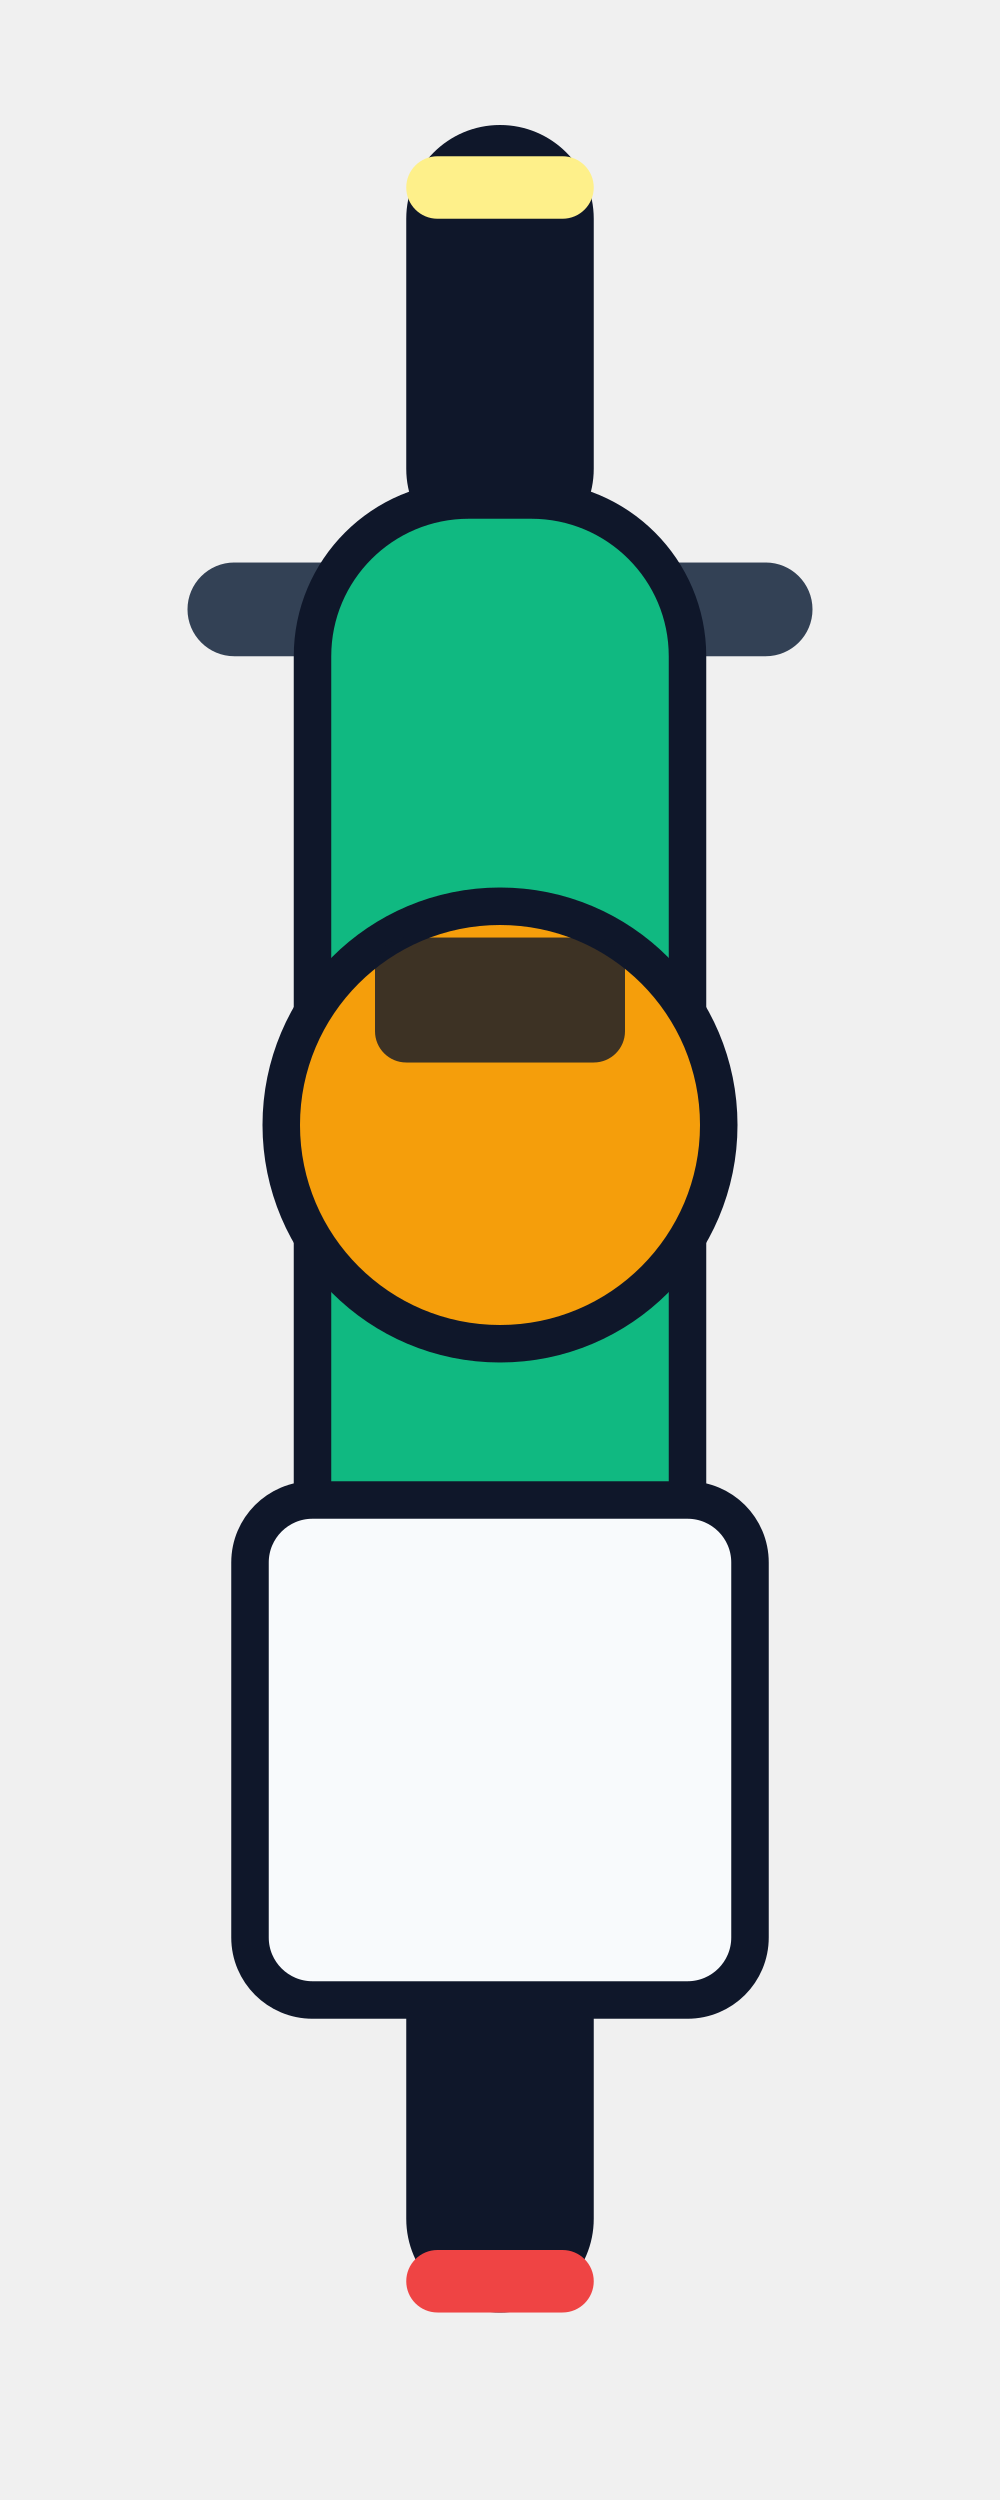
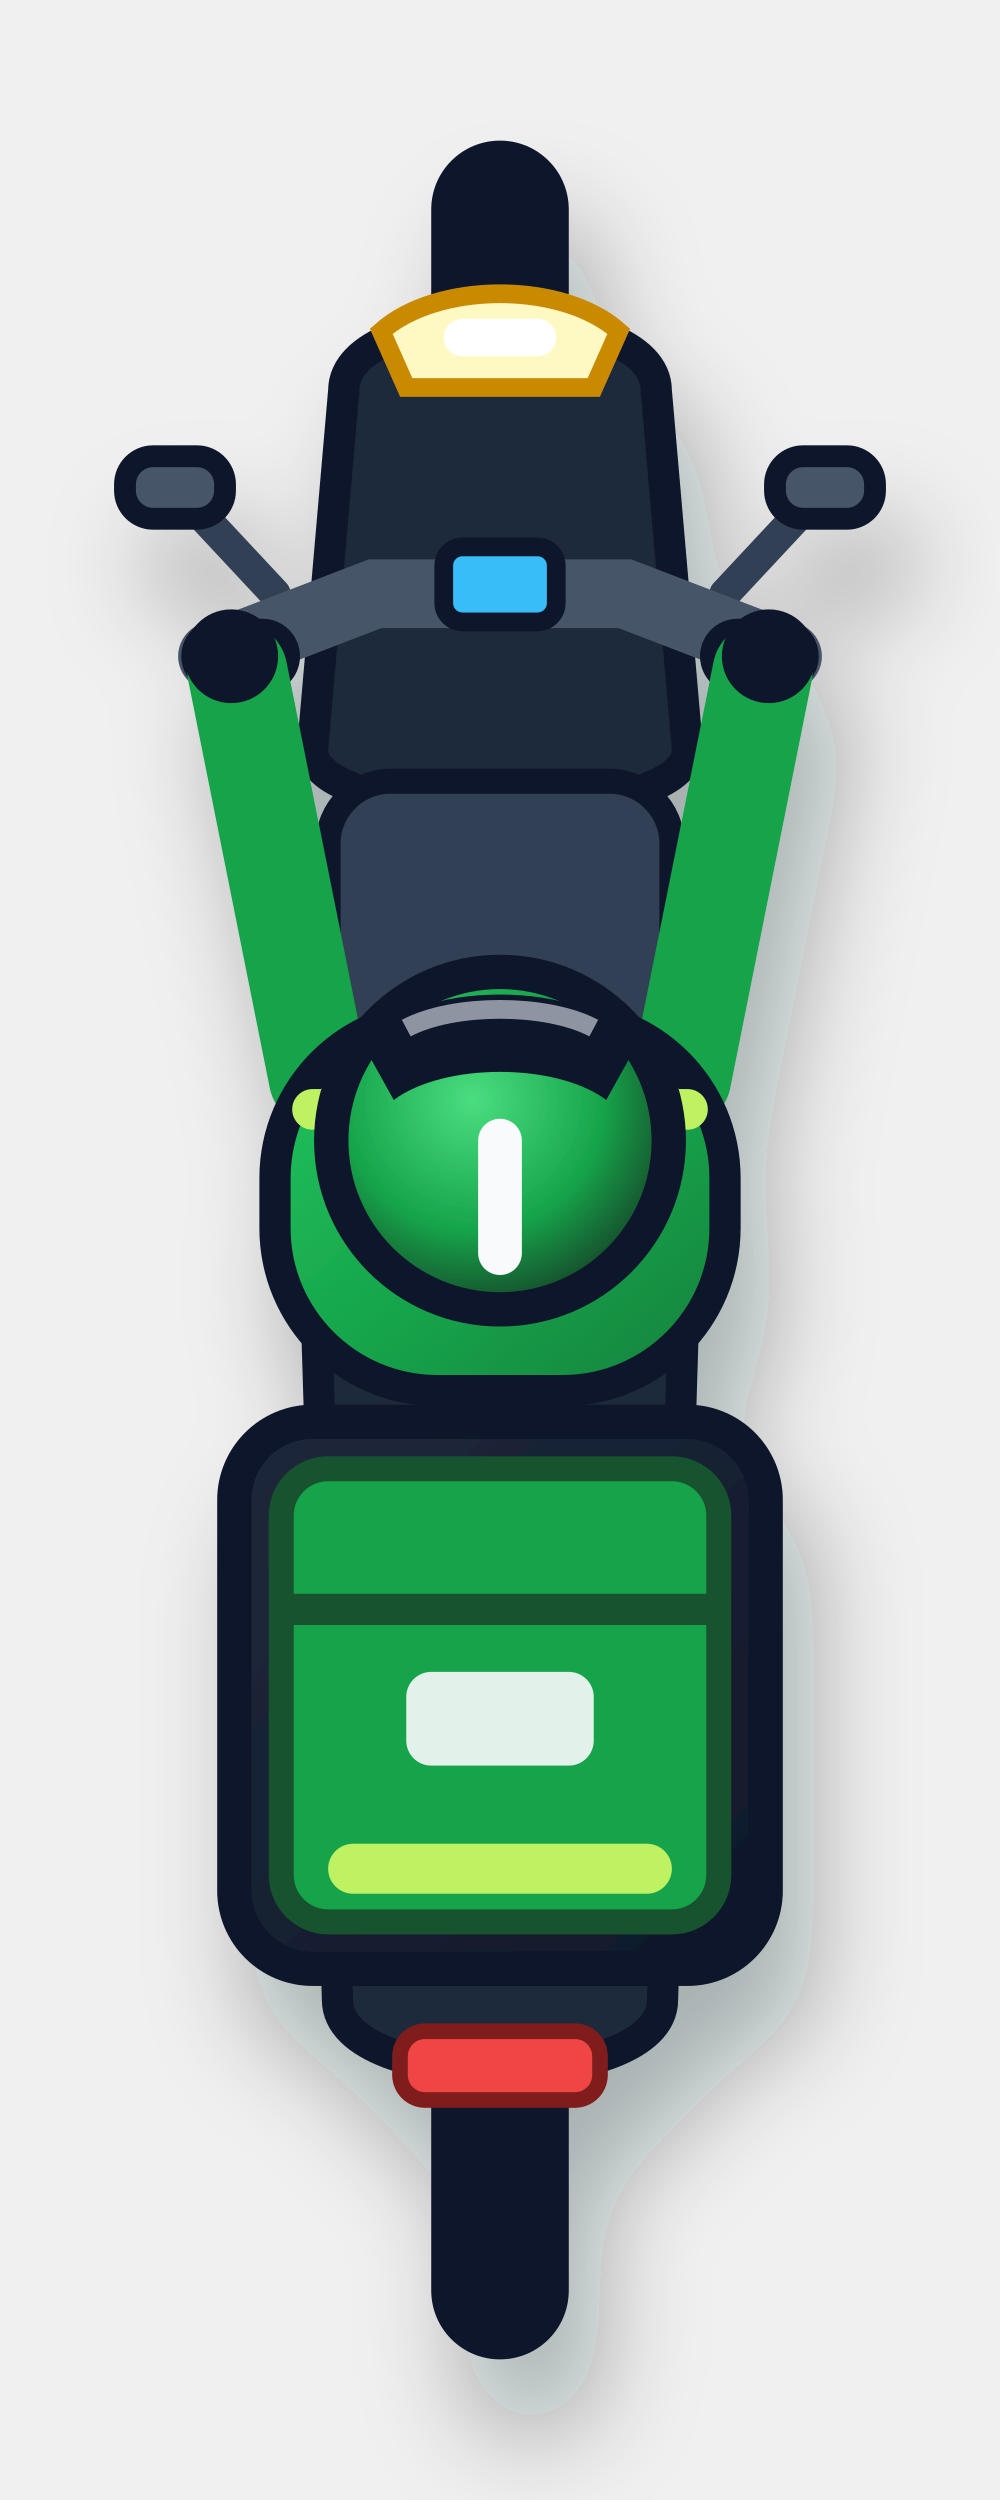
- <svg xmlns="http://www.w3.org/2000/svg" viewBox="0 0 32 80" width="32" height="80">
-   <rect x="13" y="4" width="6" height="14" rx="3" fill="#0F172A" />
-   <rect x="13" y="60" width="6" height="14" rx="3" fill="#0F172A" />
-   <rect x="6" y="18" width="20" height="3" rx="1.5" fill="#334155" />
-   <rect x="10" y="16" width="12" height="44" rx="5" fill="#10B981" stroke="#0F172A" stroke-width="1.2" />
-   <circle cx="16" cy="36" r="7" fill="#F59E0B" stroke="#0F172A" stroke-width="1.2" />
-   <rect x="12" y="30" width="8" height="4" rx="1" fill="#0F172A" opacity="0.8" />
-   <rect x="13" y="5" width="6" height="2" rx="1" fill="#FEF08A" />
-   <rect x="13" y="72" width="6" height="2" rx="1" fill="#EF4444" />
-   <rect x="8" y="48" width="16" height="16" rx="2" fill="#F8FAFC" stroke="#0F172A" stroke-width="1.2" />
+ <svg xmlns="http://www.w3.org/2000/svg" viewBox="0 0 32 80" width="32" height="80" fill="none">
+   <defs>
+     <filter id="mdb-shadow" x="-30%" y="-12%" width="160%" height="130%">
+       <feDropShadow dx="1" dy="2.5" stdDeviation="1.6" flood-color="#0F172A" flood-opacity="0.3" />
+     </filter>
+     <linearGradient id="mdb-ojol-jacket" x1="0" y1="0" x2="1" y2="1">
+       <stop offset="0%" stop-color="#22C55E" />
+       <stop offset="55%" stop-color="#16A34A" />
+       <stop offset="100%" stop-color="#15803D" />
+     </linearGradient>
+     <radialGradient id="mdb-ojol-helmet" cx="42%" cy="38%" r="60%">
+       <stop offset="0%" stop-color="#4ADE80" />
+       <stop offset="65%" stop-color="#16A34A" />
+       <stop offset="100%" stop-color="#14532D" />
+     </radialGradient>
+     <linearGradient id="mdb-box" x1="0" y1="0" x2="1" y2="1">
+       <stop offset="0%" stop-color="#1E293B" />
+       <stop offset="100%" stop-color="#0F172A" />
+     </linearGradient>
+   </defs>
+   <g filter="url(#mdb-shadow)">
+     <rect x="13.8" y="4.5" width="4.4" height="13.5" rx="2.2" fill="#0F172A" />
+     <rect x="13.8" y="62" width="4.4" height="13.5" rx="2.2" fill="#0F172A" />
+     <path d="M11 12.5 C11 9.5, 21 9.5, 21 12.5 L22 24 C22 26.5, 10 26.5, 10 24 Z" fill="#1E293B" stroke="#0F172A" stroke-width="1" />
+     <path d="M12.2 10.6 C14 9, 18 9, 19.8 10.6 L19 12.4 L13 12.4 Z" fill="#FEF9C3" stroke="#CA8A04" stroke-width="0.6" />
+     <rect x="14.2" y="10.2" width="3.6" height="1.2" rx="0.6" fill="#FFFFFF" />
+     <line x1="8.8" y1="19" x2="6" y2="16" stroke="#334155" stroke-width="1" stroke-linecap="round" />
+     <line x1="23.2" y1="19" x2="26" y2="16" stroke="#334155" stroke-width="1" stroke-linecap="round" />
+     <rect x="4" y="14.6" width="3.2" height="2" rx="0.9" fill="#475569" stroke="#0F172A" stroke-width="0.7" />
+     <rect x="24.8" y="14.6" width="3.2" height="2" rx="0.9" fill="#475569" stroke="#0F172A" stroke-width="0.7" />
+     <path d="M6.8 21 L12 19 L20 19 L25.2 21" stroke="#475569" stroke-width="2.2" stroke-linecap="round" />
+     <rect x="5.8" y="19.8" width="3.8" height="2.4" rx="1.2" fill="#0F172A" />
+     <rect x="22.4" y="19.8" width="3.8" height="2.4" rx="1.2" fill="#0F172A" />
+     <rect x="14.2" y="17.5" width="3.6" height="2.4" rx="0.6" fill="#38BDF8" stroke="#0F172A" stroke-width="0.6" />
+     <rect x="10.5" y="25" width="11" height="13" rx="2" fill="#334155" stroke="#0F172A" stroke-width="0.8" />
+     <path d="M10 38 C10 35.5, 22 35.5, 22 38 L21.2 64 C21.2 67, 10.8 67, 10.8 64 Z" fill="#1E293B" stroke="#0F172A" stroke-width="1" />
+     <rect x="12.8" y="65" width="6.4" height="2.2" rx="0.8" fill="#EF4444" stroke="#7F1D1D" stroke-width="0.5" />
+     <rect x="7.5" y="45.5" width="17" height="17.5" rx="2.5" fill="url(#mdb-box)" stroke="#0F172A" stroke-width="1.1" />
+     <rect x="9" y="47" width="14" height="14.5" rx="1.5" fill="#16A34A" stroke="#14532D" stroke-width="0.8" />
+     <line x1="9" y1="51.5" x2="23" y2="51.5" stroke="#14532D" stroke-width="1" />
+     <rect x="10.5" y="59" width="11" height="1.6" rx="0.8" fill="#BEF264" />
+     <rect x="13" y="53.5" width="6" height="3" rx="0.8" fill="#F8FAFC" fill-opacity="0.9" />
+     <path d="M10.2 34.5 L7.6 21.5" stroke="#16A34A" stroke-width="3.2" stroke-linecap="round" />
+     <path d="M21.8 34.5 L24.4 21.5" stroke="#16A34A" stroke-width="3.2" stroke-linecap="round" />
+     <circle cx="7.4" cy="21" r="1.5" fill="#0F172A" />
+     <circle cx="24.6" cy="21" r="1.5" fill="#0F172A" />
+     <rect x="8.8" y="32.5" width="14.4" height="12" rx="5.2" fill="url(#mdb-ojol-jacket)" stroke="#0F172A" stroke-width="1" />
+     <path d="M10 35.5 L12.5 35.5 M19.5 35.5 L22 35.5" stroke="#BEF264" stroke-width="1.3" stroke-linecap="round" />
+     <circle cx="16" cy="36.5" r="5.4" fill="url(#mdb-ojol-helmet)" stroke="#0F172A" stroke-width="1.1" />
+     <path d="M11.6 33.4 C13.2 31.3, 18.8 31.3, 20.4 33.4 L19.4 35.2 C17.8 34, 14.2 34, 12.6 35.2 Z" fill="#0F172A" />
+     <path d="M13 32.9 C14.5 32.1, 17.5 32.1, 19 32.9" stroke="#E2E8F0" stroke-width="0.6" stroke-opacity="0.6" />
+     <rect x="15.3" y="35.8" width="1.4" height="5" rx="0.7" fill="#F8FAFC" />
+   </g>
</svg>
